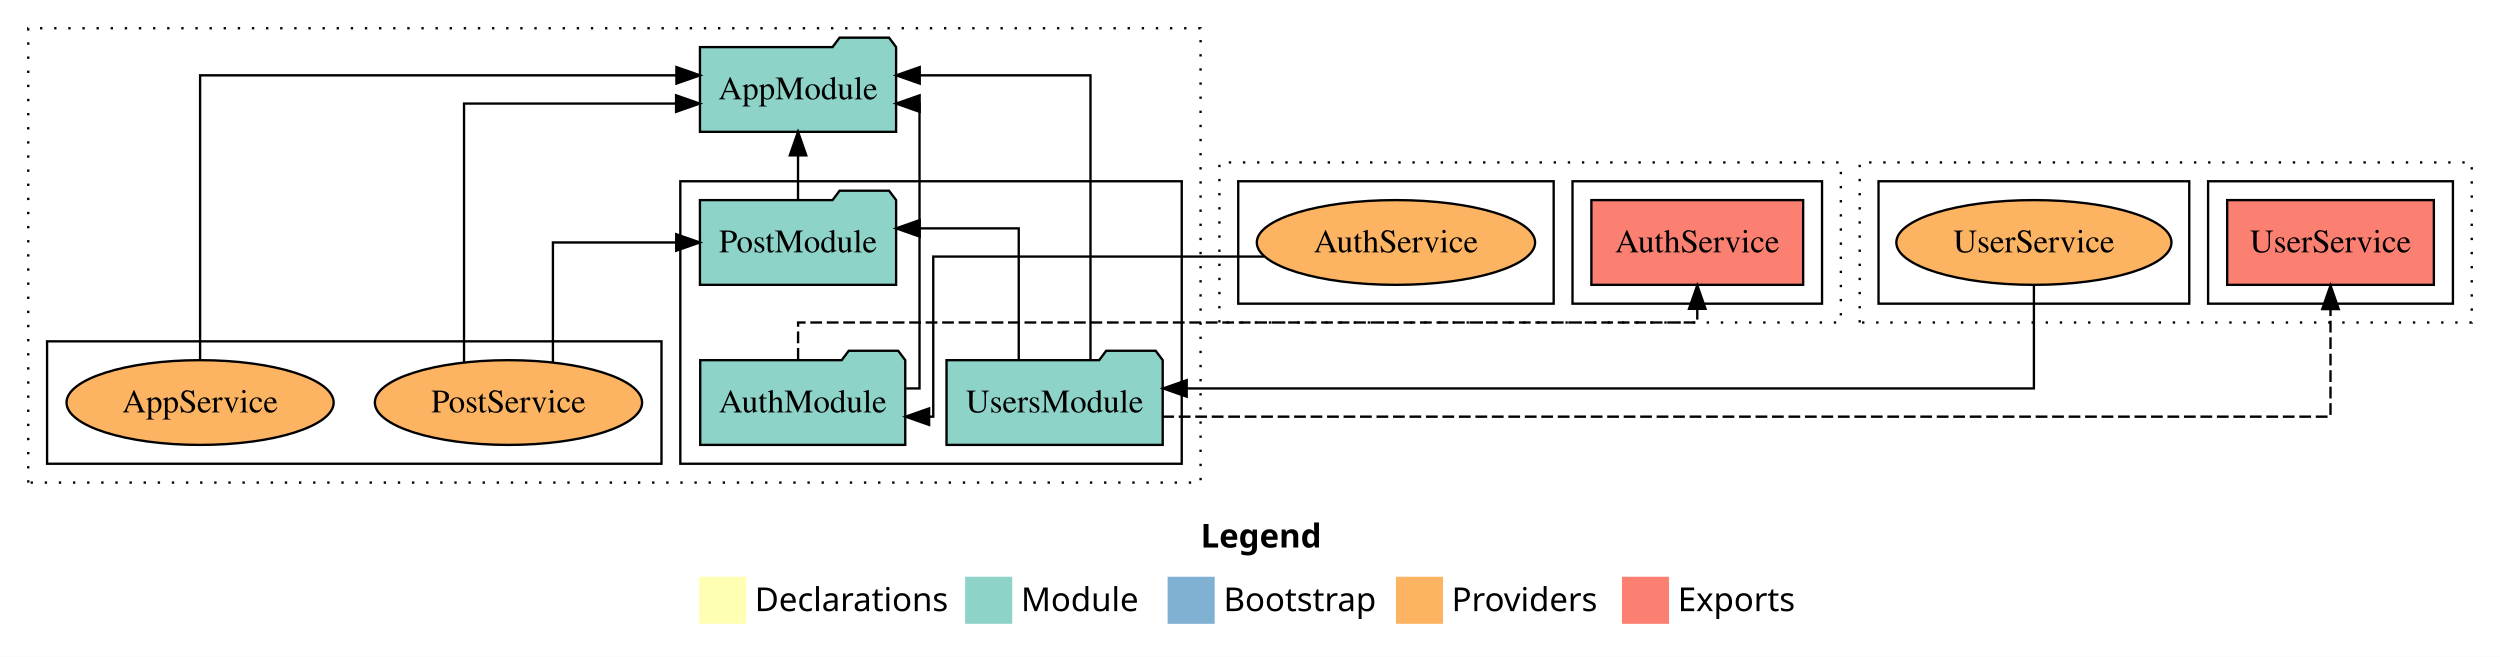
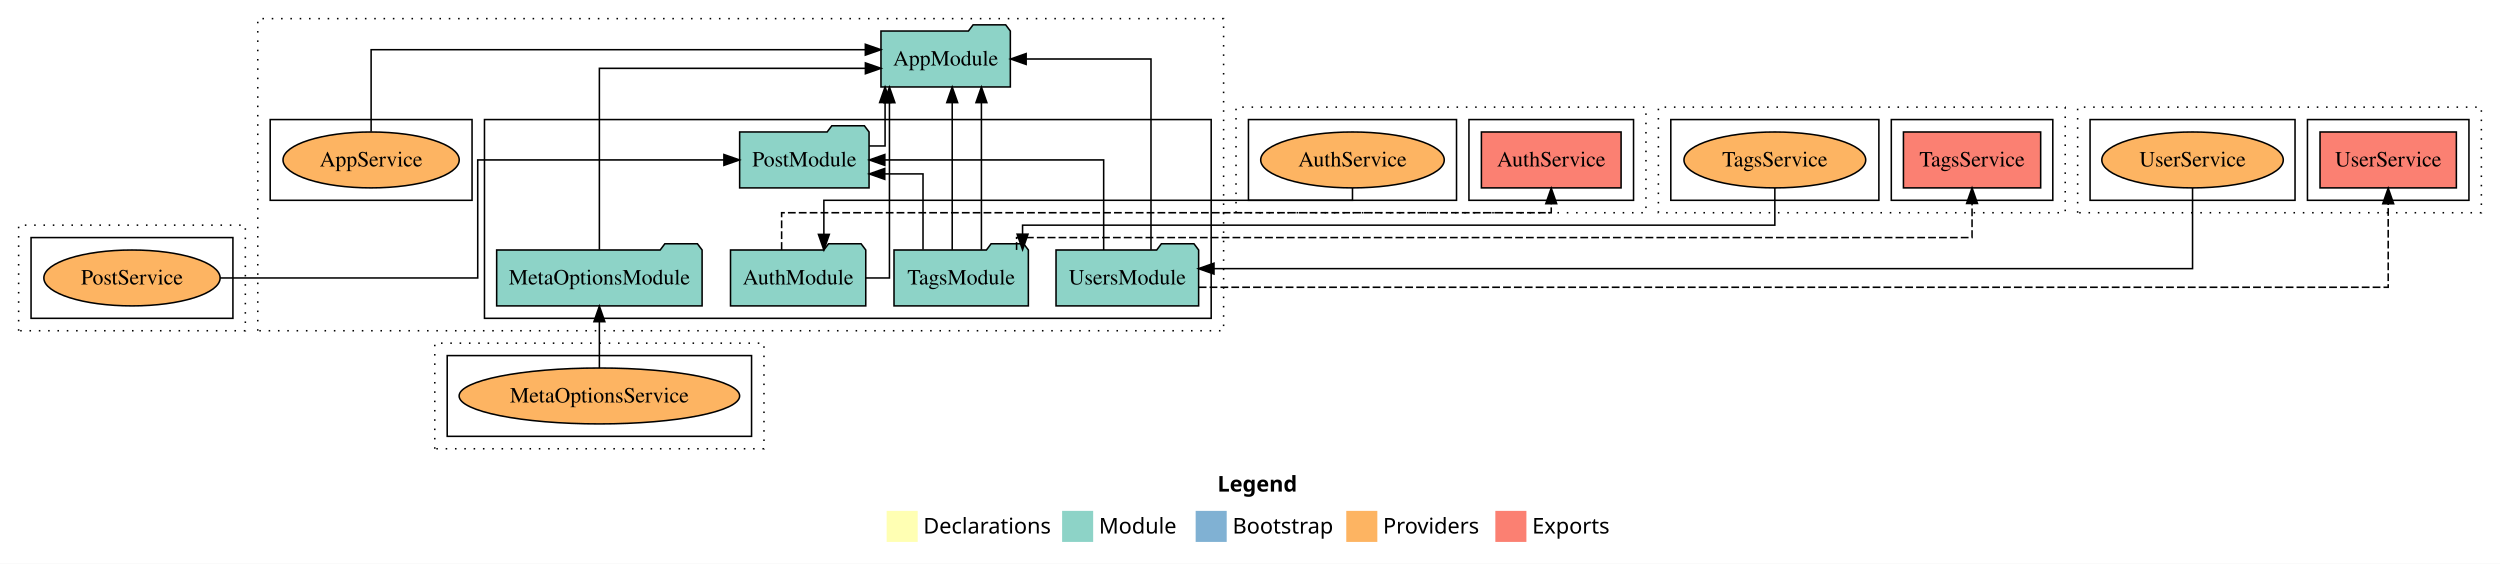
- <svg xmlns="http://www.w3.org/2000/svg" width="1062pt" height="279pt" viewBox="0.00 0.00 1062.00 279.00">
-   <g id="graph0" class="graph" transform="scale(1 1) rotate(0) translate(4 275)">
-     <polygon fill="white" stroke="transparent" points="-4,4 -4,-275 1058,-275 1058,4 -4,4" />
-     <text text-anchor="start" x="506.01" y="-42.4" font-family="Times-12" font-weight="bold" font-size="14.00">Legend</text>
-     <polygon fill="#ffffb3" stroke="transparent" points="293,-10 293,-30 313,-30 313,-10 293,-10" />
-     <text text-anchor="start" x="316.63" y="-15.4" font-family="Times-12" font-size="14.00">  Declarations</text>
-     <polygon fill="#8dd3c7" stroke="transparent" points="406,-10 406,-30 426,-30 426,-10 406,-10" />
-     <text text-anchor="start" x="429.73" y="-15.4" font-family="Times-12" font-size="14.00">  Module</text>
-     <polygon fill="#80b1d3" stroke="transparent" points="492,-10 492,-30 512,-30 512,-10 492,-10" />
-     <text text-anchor="start" x="515.78" y="-15.4" font-family="Times-12" font-size="14.00">  Bootstrap</text>
-     <polygon fill="#fdb462" stroke="transparent" points="589,-10 589,-30 609,-30 609,-10 589,-10" />
-     <text text-anchor="start" x="612.67" y="-15.4" font-family="Times-12" font-size="14.00">  Providers</text>
-     <polygon fill="#fb8072" stroke="transparent" points="685,-10 685,-30 705,-30 705,-10 685,-10" />
-     <text text-anchor="start" x="708.73" y="-15.4" font-family="Times-12" font-size="14.00">  Exports</text>
+ <svg xmlns="http://www.w3.org/2000/svg" width="1610pt" height="363pt" viewBox="0.00 0.00 1610.00 363.00">
+   <g id="graph0" class="graph" transform="scale(1 1) rotate(0) translate(4 359)">
+     <polygon fill="white" stroke="transparent" points="-4,4 -4,-359 1606,-359 1606,4 -4,4" />
+     <text text-anchor="start" x="780.01" y="-42.4" font-family="Times-12" font-weight="bold" font-size="14.00">Legend</text>
+     <polygon fill="#ffffb3" stroke="transparent" points="567,-10 567,-30 587,-30 587,-10 567,-10" />
+     <text text-anchor="start" x="590.63" y="-15.4" font-family="Times-12" font-size="14.00">  Declarations</text>
+     <polygon fill="#8dd3c7" stroke="transparent" points="680,-10 680,-30 700,-30 700,-10 680,-10" />
+     <text text-anchor="start" x="703.73" y="-15.4" font-family="Times-12" font-size="14.00">  Module</text>
+     <polygon fill="#80b1d3" stroke="transparent" points="766,-10 766,-30 786,-30 786,-10 766,-10" />
+     <text text-anchor="start" x="789.78" y="-15.4" font-family="Times-12" font-size="14.00">  Bootstrap</text>
+     <polygon fill="#fdb462" stroke="transparent" points="863,-10 863,-30 883,-30 883,-10 863,-10" />
+     <text text-anchor="start" x="886.67" y="-15.4" font-family="Times-12" font-size="14.00">  Providers</text>
+     <polygon fill="#fb8072" stroke="transparent" points="959,-10 959,-30 979,-30 979,-10 959,-10" />
+     <text text-anchor="start" x="982.73" y="-15.4" font-family="Times-12" font-size="14.00">  Exports</text>
    <g id="clust1" class="cluster">
-       <polygon fill="none" stroke="black" stroke-dasharray="1,5" points="8,-70 8,-263 506,-263 506,-70 8,-70" />
+       <polygon fill="none" stroke="black" stroke-dasharray="1,5" points="162,-146 162,-347 784,-347 784,-146 162,-146" />
    </g>
    <g id="clust3" class="cluster">
-       <polygon fill="none" stroke="black" points="285,-78 285,-198 498,-198 498,-78 285,-78" />
+       <polygon fill="none" stroke="black" points="308,-154 308,-282 776,-282 776,-154 308,-154" />
    </g>
    <g id="clust6" class="cluster">
-       <polygon fill="none" stroke="black" points="16,-78 16,-130 277,-130 277,-78 16,-78" />
+       <polygon fill="none" stroke="black" points="170,-230 170,-282 300,-282 300,-230 170,-230" />
    </g>
    <g id="clust7" class="cluster">
-       <polygon fill="none" stroke="black" stroke-dasharray="1,5" points="514,-138 514,-206 778,-206 778,-138 514,-138" />
+       <polygon fill="none" stroke="black" stroke-dasharray="1,5" points="792,-222 792,-290 1056,-290 1056,-222 792,-222" />
    </g>
    <g id="clust10" class="cluster">
-       <polygon fill="none" stroke="black" points="664,-146 664,-198 770,-198 770,-146 664,-146" />
+       <polygon fill="none" stroke="black" points="942,-230 942,-282 1048,-282 1048,-230 942,-230" />
    </g>
    <g id="clust12" class="cluster">
-       <polygon fill="none" stroke="black" points="522,-146 522,-198 656,-198 656,-146 522,-146" />
+       <polygon fill="none" stroke="black" points="800,-230 800,-282 934,-282 934,-230 800,-230" />
+     </g>
+     <g id="clust13" class="cluster">
+       <polygon fill="none" stroke="black" stroke-dasharray="1,5" points="276,-70 276,-138 488,-138 488,-70 276,-70" />
+     </g>
+     <g id="clust18" class="cluster">
+       <polygon fill="none" stroke="black" points="284,-78 284,-130 480,-130 480,-78 284,-78" />
    </g>
    <g id="clust19" class="cluster">
-       <polygon fill="none" stroke="black" stroke-dasharray="1,5" points="786,-138 786,-206 1046,-206 1046,-138 786,-138" />
-     </g>
-     <g id="clust22" class="cluster">
-       <polygon fill="none" stroke="black" points="934,-146 934,-198 1038,-198 1038,-146 934,-146" />
+       <polygon fill="none" stroke="black" stroke-dasharray="1,5" points="8,-146 8,-214 154,-214 154,-146 8,-146" />
    </g>
    <g id="clust24" class="cluster">
-       <polygon fill="none" stroke="black" points="794,-146 794,-198 926,-198 926,-146 794,-146" />
+       <polygon fill="none" stroke="black" points="16,-154 16,-206 146,-206 146,-154 16,-154" />
+     </g>
+     <g id="clust25" class="cluster">
+       <polygon fill="none" stroke="black" stroke-dasharray="1,5" points="1064,-222 1064,-290 1326,-290 1326,-222 1064,-222" />
+     </g>
+     <g id="clust28" class="cluster">
+       <polygon fill="none" stroke="black" points="1214,-230 1214,-282 1318,-282 1318,-230 1214,-230" />
+     </g>
+     <g id="clust30" class="cluster">
+       <polygon fill="none" stroke="black" points="1072,-230 1072,-282 1206,-282 1206,-230 1072,-230" />
+     </g>
+     <g id="clust31" class="cluster">
+       <polygon fill="none" stroke="black" stroke-dasharray="1,5" points="1334,-222 1334,-290 1594,-290 1594,-222 1334,-222" />
+     </g>
+     <g id="clust34" class="cluster">
+       <polygon fill="none" stroke="black" points="1482,-230 1482,-282 1586,-282 1586,-230 1482,-230" />
+     </g>
+     <g id="clust36" class="cluster">
+       <polygon fill="none" stroke="black" points="1342,-230 1342,-282 1474,-282 1474,-230 1342,-230" />
    </g>
    <g id="node1" class="node">
-       <polygon fill="#8dd3c7" stroke="black" points="380.55,-122 377.55,-126 356.55,-126 353.55,-122 293.45,-122 293.45,-86 380.55,-86 380.55,-122" />
-       <text text-anchor="middle" x="337" y="-99.8" font-family="Times,serif" font-size="14.00">AuthModule</text>
+       <polygon fill="#8dd3c7" stroke="black" points="553.55,-198 550.55,-202 529.55,-202 526.55,-198 466.45,-198 466.45,-162 553.55,-162 553.55,-198" />
+       <text text-anchor="middle" x="510" y="-175.8" font-family="Times,serif" font-size="14.00">AuthModule</text>
+     </g>
+     <g id="node6" class="node">
+       <polygon fill="#8dd3c7" stroke="black" points="646.66,-339 643.66,-343 622.66,-343 619.66,-339 563.34,-339 563.34,-303 646.66,-303 646.66,-339" />
+       <text text-anchor="middle" x="605" y="-316.8" font-family="Times,serif" font-size="14.00">AppModule</text>
+     </g>
+     <g id="edge1" class="edge">
+       <path fill="none" stroke="black" d="M553.66,-180C562.32,-180 568.8,-180 568.8,-180 568.8,-180 568.8,-292.86 568.8,-292.86" />
+       <polygon fill="black" stroke="black" points="565.3,-292.86 568.8,-302.86 572.3,-292.86 565.3,-292.86" />
+     </g>
+     <g id="node8" class="node">
+       <polygon fill="#fb8072" stroke="black" points="1039.98,-274 950.02,-274 950.02,-238 1039.98,-238 1039.98,-274" />
+       <text text-anchor="middle" x="995" y="-251.8" font-family="Times,serif" font-size="14.00">AuthService </text>
+     </g>
+     <g id="edge8" class="edge">
+       <path fill="none" stroke="black" stroke-dasharray="5,2" d="M499.37,-198.06C499.37,-209.44 499.37,-222 499.37,-222 499.37,-222 995,-222 995,-222 995,-222 995,-227.81 995,-227.81" />
+       <polygon fill="black" stroke="black" points="991.5,-227.81 995,-237.81 998.5,-227.81 991.5,-227.81" />
+     </g>
+     <g id="node2" class="node">
+       <polygon fill="#8dd3c7" stroke="black" points="448.15,-198 445.15,-202 424.15,-202 421.15,-198 315.85,-198 315.85,-162 448.15,-162 448.15,-198" />
+       <text text-anchor="middle" x="382" y="-175.8" font-family="Times,serif" font-size="14.00">MetaOptionsModule</text>
+     </g>
+     <g id="edge2" class="edge">
+       <path fill="none" stroke="black" d="M382,-198.21C382,-235.06 382,-315 382,-315 382,-315 553.32,-315 553.32,-315" />
+       <polygon fill="black" stroke="black" points="553.32,-318.5 563.32,-315 553.32,-311.5 553.32,-318.5" />
+     </g>
+     <g id="node3" class="node">
+       <polygon fill="#8dd3c7" stroke="black" points="555.67,-274 552.67,-278 531.67,-278 528.67,-274 472.33,-274 472.33,-238 555.67,-238 555.67,-274" />
+       <text text-anchor="middle" x="514" y="-251.8" font-family="Times,serif" font-size="14.00">PostModule</text>
+     </g>
+     <g id="edge3" class="edge">
+       <path fill="none" stroke="black" d="M555.72,-265C561.76,-265 565.99,-265 565.99,-265 565.99,-265 565.99,-292.97 565.99,-292.97" />
+       <polygon fill="black" stroke="black" points="562.49,-292.97 565.99,-302.97 569.49,-292.97 562.49,-292.97" />
    </g>
    <g id="node4" class="node">
-       <polygon fill="#8dd3c7" stroke="black" points="376.66,-255 373.66,-259 352.66,-259 349.66,-255 293.34,-255 293.34,-219 376.66,-219 376.66,-255" />
-       <text text-anchor="middle" x="335" y="-232.8" font-family="Times,serif" font-size="14.00">AppModule</text>
+       <polygon fill="#8dd3c7" stroke="black" points="658.26,-198 655.26,-202 634.26,-202 631.26,-198 571.74,-198 571.74,-162 658.26,-162 658.26,-198" />
+       <text text-anchor="middle" x="615" y="-175.8" font-family="Times,serif" font-size="14.00">TagsModule</text>
    </g>
-     <g id="edge1" class="edge">
-       <path fill="none" stroke="black" d="M380.92,-110C384.4,-110 386.61,-110 386.61,-110 386.61,-110 386.61,-231 386.61,-231 386.61,-231 385.62,-231 385.62,-231" />
-       <polygon fill="black" stroke="black" points="386.66,-227.5 376.66,-231 386.66,-234.5 386.66,-227.5" />
+     <g id="edge11" class="edge">
+       <path fill="none" stroke="black" d="M590.42,-198.31C590.42,-218.15 590.42,-247 590.42,-247 590.42,-247 565.79,-247 565.79,-247" />
+       <polygon fill="black" stroke="black" points="565.79,-243.5 555.79,-247 565.79,-250.5 565.79,-243.5" />
+     </g>
+     <g id="edge4" class="edge">
+       <path fill="none" stroke="black" d="M609.22,-198.14C609.22,-198.14 609.22,-292.93 609.22,-292.93" />
+       <polygon fill="black" stroke="black" points="605.72,-292.92 609.22,-302.93 612.72,-292.93 605.72,-292.92" />
+     </g>
+     <g id="edge5" class="edge">
+       <path fill="none" stroke="black" d="M628.03,-198.14C628.03,-198.14 628.03,-292.93 628.03,-292.93" />
+       <polygon fill="black" stroke="black" points="624.53,-292.92 628.03,-302.93 631.53,-292.93 624.53,-292.92" />
+     </g>
+     <g id="node12" class="node">
+       <polygon fill="#fb8072" stroke="black" points="1310.19,-274 1221.81,-274 1221.81,-238 1310.19,-238 1310.19,-274" />
+       <text text-anchor="middle" x="1266" y="-251.8" font-family="Times,serif" font-size="14.00">TagsService </text>
+     </g>
+     <g id="edge14" class="edge">
+       <path fill="none" stroke="black" stroke-dasharray="5,2" d="M650.68,-198.06C650.68,-202.49 650.68,-206 650.68,-206 650.68,-206 1266,-206 1266,-206 1266,-206 1266,-227.95 1266,-227.95" />
+       <polygon fill="black" stroke="black" points="1262.5,-227.95 1266,-237.95 1269.5,-227.95 1262.5,-227.95" />
+     </g>
+     <g id="node5" class="node">
+       <polygon fill="#8dd3c7" stroke="black" points="767.92,-198 764.92,-202 743.92,-202 740.92,-198 676.08,-198 676.08,-162 767.92,-162 767.92,-198" />
+       <text text-anchor="middle" x="722" y="-175.8" font-family="Times,serif" font-size="14.00">UsersModule</text>
+     </g>
+     <g id="edge12" class="edge">
+       <path fill="none" stroke="black" d="M706.76,-198.01C706.76,-220.49 706.76,-256 706.76,-256 706.76,-256 565.83,-256 565.83,-256" />
+       <polygon fill="black" stroke="black" points="565.83,-252.5 555.83,-256 565.83,-259.5 565.83,-252.5" />
+     </g>
+     <g id="edge6" class="edge">
+       <path fill="none" stroke="black" d="M737.24,-198.14C737.24,-236.23 737.24,-321 737.24,-321 737.24,-321 656.84,-321 656.84,-321" />
+       <polygon fill="black" stroke="black" points="656.84,-317.5 646.84,-321 656.84,-324.5 656.84,-317.5" />
+     </g>
+     <g id="node14" class="node">
+       <polygon fill="#fb8072" stroke="black" points="1577.9,-274 1490.1,-274 1490.1,-238 1577.9,-238 1577.9,-274" />
+       <text text-anchor="middle" x="1534" y="-251.8" font-family="Times,serif" font-size="14.00">UserService </text>
+     </g>
+     <g id="edge16" class="edge">
+       <path fill="none" stroke="black" stroke-dasharray="5,2" d="M767.98,-174C939.76,-174 1534,-174 1534,-174 1534,-174 1534,-227.8 1534,-227.8" />
+       <polygon fill="black" stroke="black" points="1530.5,-227.8 1534,-237.8 1537.5,-227.8 1530.5,-227.8" />
    </g>
    <g id="node7" class="node">
-       <polygon fill="#fb8072" stroke="black" points="761.98,-190 672.02,-190 672.02,-154 761.98,-154 761.98,-190" />
-       <text text-anchor="middle" x="717" y="-167.8" font-family="Times,serif" font-size="14.00">AuthService </text>
+       <ellipse fill="#fdb462" stroke="black" cx="235" cy="-256" rx="56.74" ry="18" />
+       <text text-anchor="middle" x="235" y="-251.8" font-family="Times,serif" font-size="14.00">AppService</text>
    </g>
-     <g id="edge6" class="edge">
-       <path fill="none" stroke="black" stroke-dasharray="5,2" d="M335.03,-122.19C335.03,-130.28 335.03,-138 335.03,-138 335.03,-138 717,-138 717,-138 717,-138 717,-143.81 717,-143.81" />
-       <polygon fill="black" stroke="black" points="713.5,-143.81 717,-153.81 720.5,-143.81 713.5,-143.81" />
-     </g>
-     <g id="node2" class="node">
-       <polygon fill="#8dd3c7" stroke="black" points="376.67,-190 373.67,-194 352.67,-194 349.67,-190 293.33,-190 293.33,-154 376.67,-154 376.67,-190" />
-       <text text-anchor="middle" x="335" y="-167.8" font-family="Times,serif" font-size="14.00">PostModule</text>
-     </g>
-     <g id="edge2" class="edge">
-       <path fill="none" stroke="black" d="M335,-190.11C335,-190.11 335,-208.99 335,-208.99" />
-       <polygon fill="black" stroke="black" points="331.5,-208.99 335,-218.99 338.5,-208.99 331.5,-208.99" />
-     </g>
-     <g id="node3" class="node">
-       <polygon fill="#8dd3c7" stroke="black" points="489.92,-122 486.92,-126 465.92,-126 462.92,-122 398.08,-122 398.08,-86 489.92,-86 489.92,-122" />
-       <text text-anchor="middle" x="444" y="-99.8" font-family="Times,serif" font-size="14.00">UsersModule</text>
-     </g>
-     <g id="edge8" class="edge">
-       <path fill="none" stroke="black" d="M428.76,-122.29C428.76,-144.21 428.76,-178 428.76,-178 428.76,-178 386.67,-178 386.67,-178" />
-       <polygon fill="black" stroke="black" points="386.67,-174.5 376.67,-178 386.67,-181.5 386.67,-174.5" />
-     </g>
-     <g id="edge3" class="edge">
-       <path fill="none" stroke="black" d="M459.24,-122.17C459.24,-159.85 459.24,-243 459.24,-243 459.24,-243 386.71,-243 386.71,-243" />
-       <polygon fill="black" stroke="black" points="386.71,-239.5 376.71,-243 386.71,-246.5 386.71,-239.5" />
+     <g id="edge7" class="edge">
+       <path fill="none" stroke="black" d="M235,-274.28C235,-295.32 235,-327 235,-327 235,-327 553.28,-327 553.28,-327" />
+       <polygon fill="black" stroke="black" points="553.28,-330.5 563.28,-327 553.28,-323.5 553.28,-330.5" />
    </g>
    <g id="node9" class="node">
-       <polygon fill="#fb8072" stroke="black" points="1029.9,-190 942.1,-190 942.1,-154 1029.9,-154 1029.9,-190" />
-       <text text-anchor="middle" x="986" y="-167.8" font-family="Times,serif" font-size="14.00">UserService </text>
+       <ellipse fill="#fdb462" stroke="black" cx="867" cy="-256" rx="59.11" ry="18" />
+       <text text-anchor="middle" x="867" y="-251.8" font-family="Times,serif" font-size="14.00">AuthService</text>
+     </g>
+     <g id="edge9" class="edge">
+       <path fill="none" stroke="black" d="M867,-237.94C867,-233.51 867,-230 867,-230 867,-230 526.57,-230 526.57,-230 526.57,-230 526.57,-208.05 526.57,-208.05" />
+       <polygon fill="black" stroke="black" points="530.07,-208.05 526.57,-198.05 523.07,-208.05 530.07,-208.05" />
+     </g>
+     <g id="node10" class="node">
+       <ellipse fill="#fdb462" stroke="black" cx="382" cy="-104" rx="90.33" ry="18" />
+       <text text-anchor="middle" x="382" y="-99.8" font-family="Times,serif" font-size="14.00">MetaOptionsService</text>
    </g>
    <g id="edge10" class="edge">
-       <path fill="none" stroke="black" stroke-dasharray="5,2" d="M489.74,-98C620.41,-98 986,-98 986,-98 986,-98 986,-143.71 986,-143.71" />
-       <polygon fill="black" stroke="black" points="982.5,-143.71 986,-153.71 989.5,-143.71 982.5,-143.71" />
+       <path fill="none" stroke="black" d="M382,-122.01C382,-122.01 382,-151.85 382,-151.85" />
+       <polygon fill="black" stroke="black" points="378.5,-151.85 382,-161.85 385.5,-151.85 378.5,-151.85" />
    </g>
-     <g id="node5" class="node">
-       <ellipse fill="#fdb462" stroke="black" cx="81" cy="-104" rx="56.74" ry="18" />
-       <text text-anchor="middle" x="81" y="-99.8" font-family="Times,serif" font-size="14.00">AppService</text>
+     <g id="node11" class="node">
+       <ellipse fill="#fdb462" stroke="black" cx="81" cy="-180" rx="56.76" ry="18" />
+       <text text-anchor="middle" x="81" y="-175.8" font-family="Times,serif" font-size="14.00">PostService</text>
    </g>
-     <g id="edge4" class="edge">
-       <path fill="none" stroke="black" d="M81,-122.17C81,-159.85 81,-243 81,-243 81,-243 283.34,-243 283.34,-243" />
-       <polygon fill="black" stroke="black" points="283.34,-246.5 293.34,-243 283.34,-239.5 283.34,-246.5" />
+     <g id="edge13" class="edge">
+       <path fill="none" stroke="black" d="M137.76,-180C203.72,-180 303.65,-180 303.65,-180 303.65,-180 303.65,-256 303.65,-256 303.65,-256 462.19,-256 462.19,-256" />
+       <polygon fill="black" stroke="black" points="462.19,-259.5 472.19,-256 462.19,-252.5 462.19,-259.5" />
    </g>
-     <g id="node6" class="node">
-       <ellipse fill="#fdb462" stroke="black" cx="212" cy="-104" rx="56.76" ry="18" />
-       <text text-anchor="middle" x="212" y="-99.8" font-family="Times,serif" font-size="14.00">PostService</text>
+     <g id="node13" class="node">
+       <ellipse fill="#fdb462" stroke="black" cx="1139" cy="-256" rx="58.53" ry="18" />
+       <text text-anchor="middle" x="1139" y="-251.8" font-family="Times,serif" font-size="14.00">TagsService</text>
    </g>
-     <g id="edge9" class="edge">
-       <path fill="none" stroke="black" d="M230.88,-121.16C230.88,-141.3 230.88,-172 230.88,-172 230.88,-172 283.25,-172 283.25,-172" />
-       <polygon fill="black" stroke="black" points="283.25,-175.5 293.25,-172 283.25,-168.5 283.25,-175.5" />
+     <g id="edge15" class="edge">
+       <path fill="none" stroke="black" d="M1139,-237.94C1139,-226.56 1139,-214 1139,-214 1139,-214 654.53,-214 654.53,-214 654.53,-214 654.53,-208.19 654.53,-208.19" />
+       <polygon fill="black" stroke="black" points="658.03,-208.19 654.53,-198.19 651.03,-208.19 658.03,-208.19" />
    </g>
-     <g id="edge5" class="edge">
-       <path fill="none" stroke="black" d="M193.12,-121.13C193.12,-155.79 193.12,-231 193.12,-231 193.12,-231 283.2,-231 283.2,-231" />
-       <polygon fill="black" stroke="black" points="283.2,-234.5 293.2,-231 283.2,-227.5 283.2,-234.5" />
+     <g id="node15" class="node">
+       <ellipse fill="#fdb462" stroke="black" cx="1408" cy="-256" rx="58.44" ry="18" />
+       <text text-anchor="middle" x="1408" y="-251.8" font-family="Times,serif" font-size="14.00">UserService</text>
    </g>
-     <g id="node8" class="node">
-       <ellipse fill="#fdb462" stroke="black" cx="589" cy="-172" rx="59.11" ry="18" />
-       <text text-anchor="middle" x="589" y="-167.8" font-family="Times,serif" font-size="14.00">AuthService</text>
-     </g>
-     <g id="edge7" class="edge">
-       <path fill="none" stroke="black" d="M532.94,-166C474.85,-166 392.45,-166 392.45,-166 392.45,-166 392.45,-98 392.45,-98 392.45,-98 390.69,-98 390.69,-98" />
-       <polygon fill="black" stroke="black" points="390.69,-94.5 380.69,-98 390.69,-101.5 390.69,-94.5" />
-     </g>
-     <g id="node10" class="node">
-       <ellipse fill="#fdb462" stroke="black" cx="860" cy="-172" rx="58.44" ry="18" />
-       <text text-anchor="middle" x="860" y="-167.8" font-family="Times,serif" font-size="14.00">UserService</text>
-     </g>
-     <g id="edge11" class="edge">
-       <path fill="none" stroke="black" d="M860,-153.73C860,-135.44 860,-110 860,-110 860,-110 500.11,-110 500.11,-110" />
-       <polygon fill="black" stroke="black" points="500.11,-106.5 490.11,-110 500.11,-113.5 500.11,-106.5" />
+     <g id="edge17" class="edge">
+       <path fill="none" stroke="black" d="M1408,-237.97C1408,-217.23 1408,-186 1408,-186 1408,-186 777.81,-186 777.81,-186" />
+       <polygon fill="black" stroke="black" points="777.81,-182.5 767.81,-186 777.81,-189.5 777.81,-182.5" />
    </g>
  </g>
</svg>
